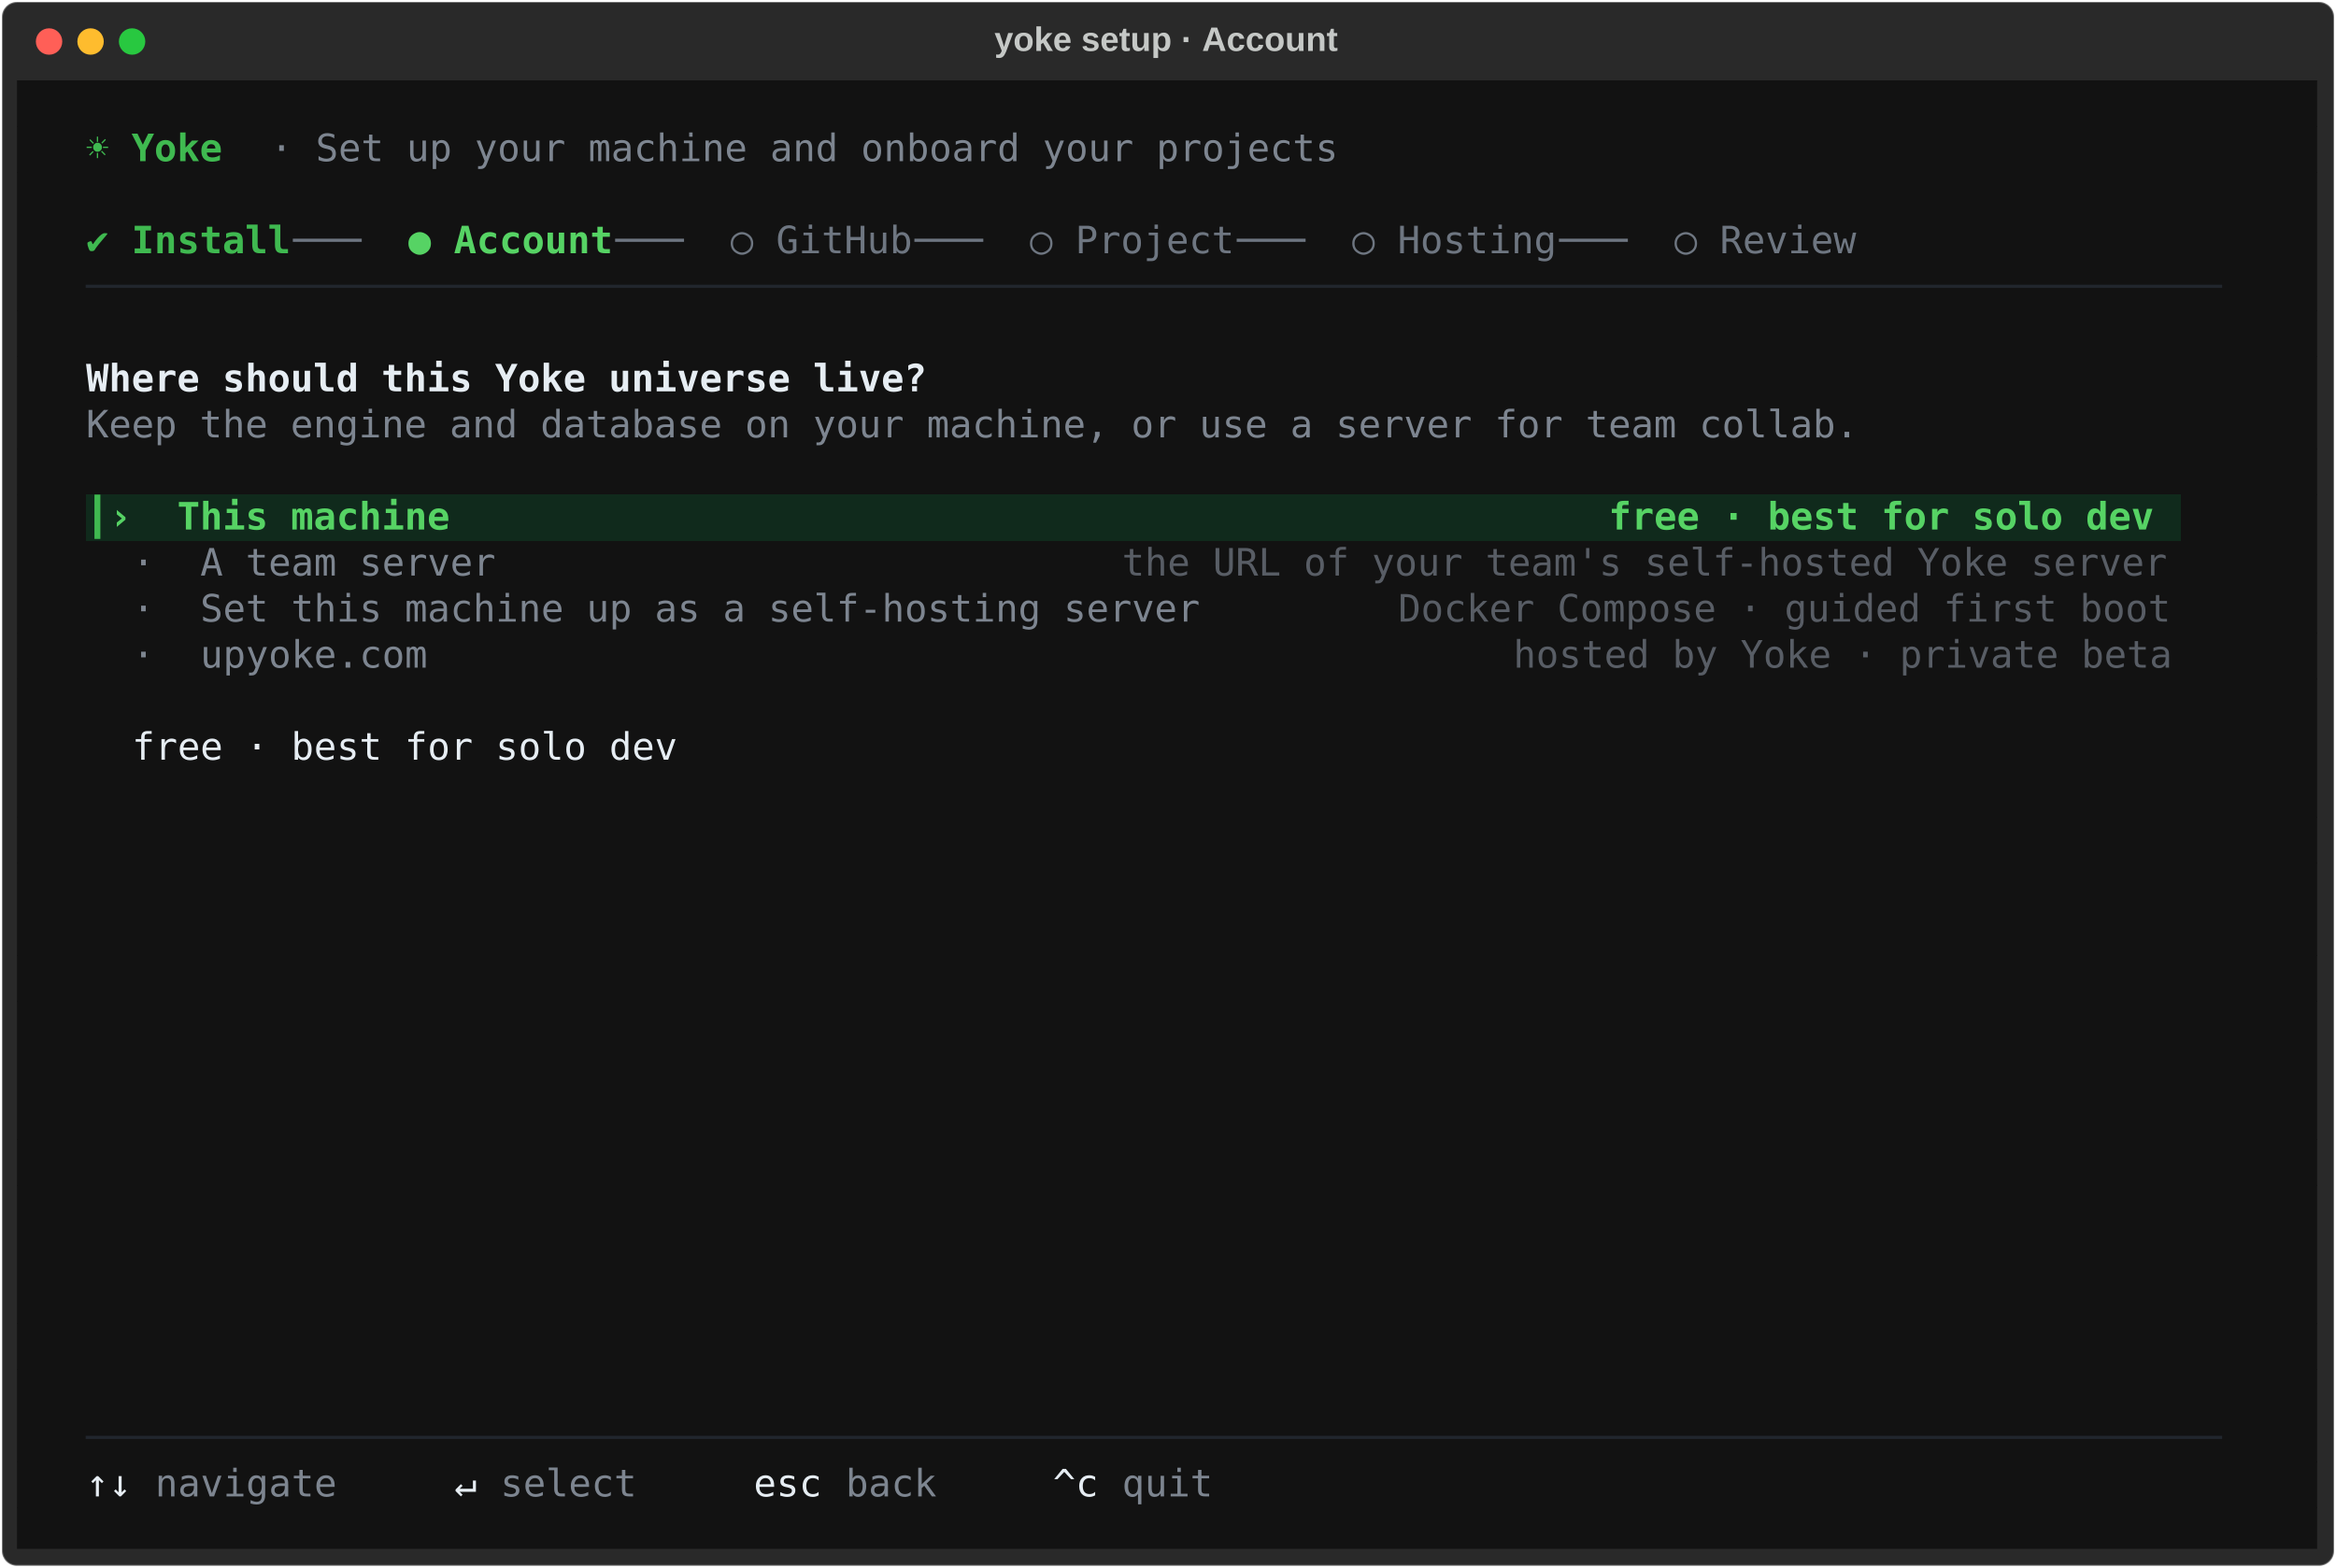
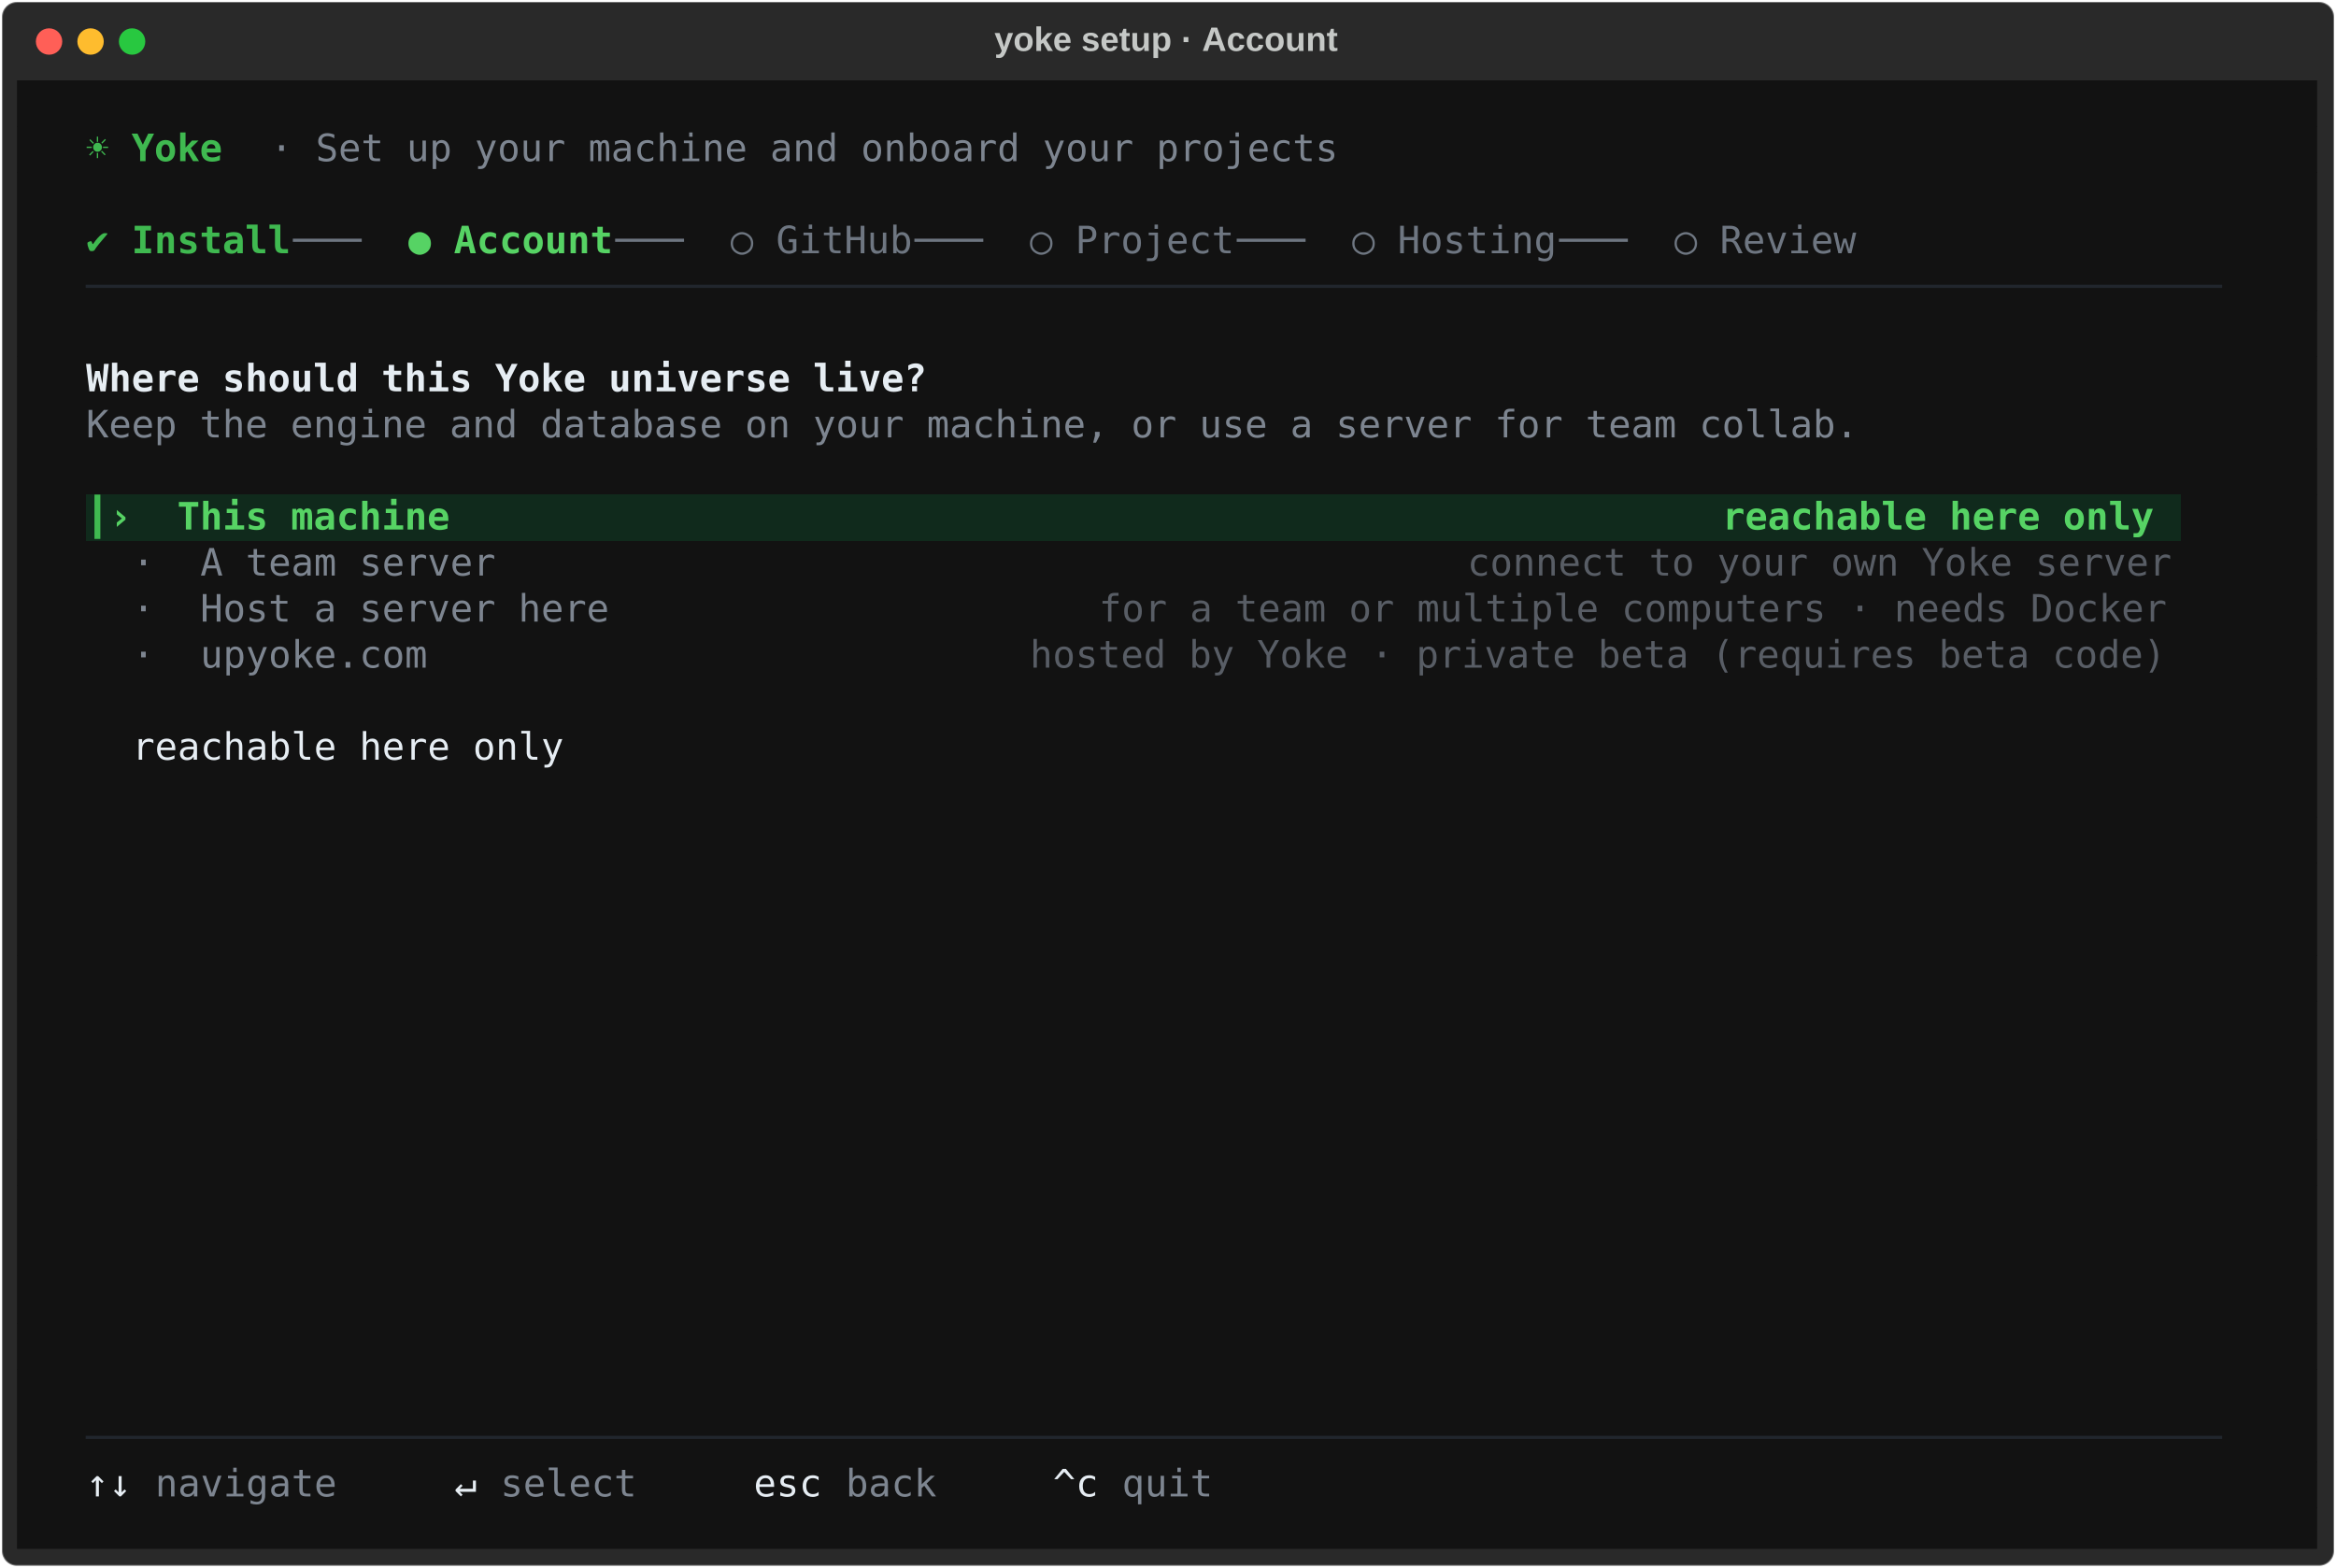
<svg xmlns="http://www.w3.org/2000/svg" class="rich-terminal" viewBox="0 0 1238 830.8">
  <style>

    @font-face {
        font-family: "Fira Code";
        src: local("FiraCode-Regular"),
                url("https://cdnjs.cloudflare.com/ajax/libs/firacode/{{VERSION}}/woff2/FiraCode-Regular.woff2") format("woff2"),
                url("https://cdnjs.cloudflare.com/ajax/libs/firacode/{{VERSION}}/woff/FiraCode-Regular.woff") format("woff");
        font-style: normal;
        font-weight: 400;
    }
    @font-face {
        font-family: "Fira Code";
        src: local("FiraCode-Bold"),
                url("https://cdnjs.cloudflare.com/ajax/libs/firacode/{{VERSION}}/woff2/FiraCode-Bold.woff2") format("woff2"),
                url("https://cdnjs.cloudflare.com/ajax/libs/firacode/{{VERSION}}/woff/FiraCode-Bold.woff") format("woff");
        font-style: bold;
        font-weight: 700;
    }

    .terminal-YOKE-matrix {
        font-family: Fira Code, monospace;
        font-size: 20px;
        line-height: 24.4px;
        font-variant-east-asian: full-width;
    }

    .terminal-YOKE-title {
        font-size: 18px;
        font-weight: bold;
        font-family: arial;
    }

.terminal-YOKE-r2 { fill: #3fb950;font-weight: bold }
.terminal-YOKE-r3 { fill: #e6edf3 }
.terminal-YOKE-r4 { fill: #7d8590 }
.terminal-YOKE-r5 { fill: #6e7681 }
.terminal-YOKE-r6 { fill: #56d364;font-weight: bold }
.terminal-YOKE-r7 { fill: #21262d }
.terminal-YOKE-r8 { fill: #e6edf3;font-weight: bold }
.terminal-YOKE-r9 { fill: #3fb950 }
.terminal-YOKE-r11 { fill: #585d65 }
    </style>
  <defs>
    <clipPath id="terminal-YOKE-clip-terminal">
      <rect x="0" y="0" width="1219.0" height="779.8" />
    </clipPath>
    <clipPath id="terminal-YOKE-line-0">
      <rect x="0" y="1.5" width="1220" height="24.65" />
    </clipPath>
    <clipPath id="terminal-YOKE-line-1">
      <rect x="0" y="25.9" width="1220" height="24.65" />
    </clipPath>
    <clipPath id="terminal-YOKE-line-2">
      <rect x="0" y="50.3" width="1220" height="24.65" />
    </clipPath>
    <clipPath id="terminal-YOKE-line-3">
      <rect x="0" y="74.7" width="1220" height="24.65" />
    </clipPath>
    <clipPath id="terminal-YOKE-line-4">
      <rect x="0" y="99.1" width="1220" height="24.65" />
    </clipPath>
    <clipPath id="terminal-YOKE-line-5">
      <rect x="0" y="123.5" width="1220" height="24.65" />
    </clipPath>
    <clipPath id="terminal-YOKE-line-6">
      <rect x="0" y="147.9" width="1220" height="24.65" />
    </clipPath>
    <clipPath id="terminal-YOKE-line-7">
      <rect x="0" y="172.3" width="1220" height="24.65" />
    </clipPath>
    <clipPath id="terminal-YOKE-line-8">
      <rect x="0" y="196.7" width="1220" height="24.65" />
    </clipPath>
    <clipPath id="terminal-YOKE-line-9">
      <rect x="0" y="221.1" width="1220" height="24.65" />
    </clipPath>
    <clipPath id="terminal-YOKE-line-10">
      <rect x="0" y="245.5" width="1220" height="24.65" />
    </clipPath>
    <clipPath id="terminal-YOKE-line-11">
      <rect x="0" y="269.9" width="1220" height="24.65" />
    </clipPath>
    <clipPath id="terminal-YOKE-line-12">
      <rect x="0" y="294.3" width="1220" height="24.65" />
    </clipPath>
    <clipPath id="terminal-YOKE-line-13">
      <rect x="0" y="318.7" width="1220" height="24.65" />
    </clipPath>
    <clipPath id="terminal-YOKE-line-14">
      <rect x="0" y="343.1" width="1220" height="24.65" />
    </clipPath>
    <clipPath id="terminal-YOKE-line-15">
      <rect x="0" y="367.5" width="1220" height="24.65" />
    </clipPath>
    <clipPath id="terminal-YOKE-line-16">
      <rect x="0" y="391.9" width="1220" height="24.65" />
    </clipPath>
    <clipPath id="terminal-YOKE-line-17">
      <rect x="0" y="416.3" width="1220" height="24.65" />
    </clipPath>
    <clipPath id="terminal-YOKE-line-18">
      <rect x="0" y="440.7" width="1220" height="24.65" />
    </clipPath>
    <clipPath id="terminal-YOKE-line-19">
      <rect x="0" y="465.1" width="1220" height="24.65" />
    </clipPath>
    <clipPath id="terminal-YOKE-line-20">
      <rect x="0" y="489.5" width="1220" height="24.65" />
    </clipPath>
    <clipPath id="terminal-YOKE-line-21">
      <rect x="0" y="513.9" width="1220" height="24.65" />
    </clipPath>
    <clipPath id="terminal-YOKE-line-22">
      <rect x="0" y="538.3" width="1220" height="24.65" />
    </clipPath>
    <clipPath id="terminal-YOKE-line-23">
      <rect x="0" y="562.7" width="1220" height="24.65" />
    </clipPath>
    <clipPath id="terminal-YOKE-line-24">
      <rect x="0" y="587.1" width="1220" height="24.65" />
    </clipPath>
    <clipPath id="terminal-YOKE-line-25">
      <rect x="0" y="611.5" width="1220" height="24.65" />
    </clipPath>
    <clipPath id="terminal-YOKE-line-26">
      <rect x="0" y="635.9" width="1220" height="24.65" />
    </clipPath>
    <clipPath id="terminal-YOKE-line-27">
      <rect x="0" y="660.3" width="1220" height="24.65" />
    </clipPath>
    <clipPath id="terminal-YOKE-line-28">
      <rect x="0" y="684.7" width="1220" height="24.65" />
    </clipPath>
    <clipPath id="terminal-YOKE-line-29">
      <rect x="0" y="709.1" width="1220" height="24.65" />
    </clipPath>
    <clipPath id="terminal-YOKE-line-30">
      <rect x="0" y="733.5" width="1220" height="24.65" />
    </clipPath>
  </defs>
  <rect fill="#292929" stroke="rgba(255,255,255,0.35)" stroke-width="1" x="1" y="1" width="1236" height="828.8" rx="8" />
  <text class="terminal-YOKE-title" fill="#c5c8c6" text-anchor="middle" x="618" y="27">yoke setup · Account</text>
  <g transform="translate(26,22)">
    <circle cx="0" cy="0" r="7" fill="#ff5f57" />
    <circle cx="22" cy="0" r="7" fill="#febc2e" />
    <circle cx="44" cy="0" r="7" fill="#28c840" />
  </g>
  <g transform="translate(9, 41)" clip-path="url(#terminal-YOKE-clip-terminal)">
    <rect fill="#121212" x="0" y="1.5" width="1220" height="24.65" shape-rendering="crispEdges" />
    <rect fill="#121212" x="0" y="25.9" width="36.6" height="24.65" shape-rendering="crispEdges" />
    <rect fill="#121212" x="36.6" y="25.9" width="73.2" height="24.65" shape-rendering="crispEdges" />
    <rect fill="#121212" x="109.8" y="25.9" width="24.4" height="24.65" shape-rendering="crispEdges" />
    <rect fill="#121212" x="134.2" y="25.9" width="573.4" height="24.65" shape-rendering="crispEdges" />
    <rect fill="#121212" x="707.6" y="25.9" width="475.8" height="24.65" shape-rendering="crispEdges" />
    <rect fill="#121212" x="1183.4" y="25.9" width="36.6" height="24.65" shape-rendering="crispEdges" />
    <rect fill="#121212" x="0" y="50.3" width="1220" height="24.65" shape-rendering="crispEdges" />
    <rect fill="#121212" x="0" y="74.7" width="36.6" height="24.65" shape-rendering="crispEdges" />
    <rect fill="#121212" x="36.6" y="74.7" width="109.8" height="24.65" shape-rendering="crispEdges" />
    <rect fill="#121212" x="146.4" y="74.7" width="61" height="24.65" shape-rendering="crispEdges" />
    <rect fill="#121212" x="207.4" y="74.7" width="109.8" height="24.65" shape-rendering="crispEdges" />
    <rect fill="#121212" x="317.2" y="74.7" width="61" height="24.65" shape-rendering="crispEdges" />
    <rect fill="#121212" x="378.2" y="74.7" width="97.6" height="24.65" shape-rendering="crispEdges" />
    <rect fill="#121212" x="475.8" y="74.7" width="61" height="24.65" shape-rendering="crispEdges" />
    <rect fill="#121212" x="536.8" y="74.7" width="109.8" height="24.65" shape-rendering="crispEdges" />
    <rect fill="#121212" x="646.6" y="74.7" width="61" height="24.65" shape-rendering="crispEdges" />
    <rect fill="#121212" x="707.6" y="74.7" width="109.8" height="24.65" shape-rendering="crispEdges" />
    <rect fill="#121212" x="817.4" y="74.7" width="61" height="24.65" shape-rendering="crispEdges" />
    <rect fill="#121212" x="878.4" y="74.7" width="97.6" height="24.65" shape-rendering="crispEdges" />
    <rect fill="#121212" x="976" y="74.7" width="207.4" height="24.65" shape-rendering="crispEdges" />
    <rect fill="#121212" x="1183.4" y="74.7" width="36.6" height="24.65" shape-rendering="crispEdges" />
    <rect fill="#121212" x="0" y="99.1" width="36.6" height="24.65" shape-rendering="crispEdges" />
    <rect fill="#121212" x="36.6" y="99.1" width="1146.8" height="24.65" shape-rendering="crispEdges" />
    <rect fill="#121212" x="1183.4" y="99.1" width="36.6" height="24.65" shape-rendering="crispEdges" />
    <rect fill="#121212" x="0" y="123.5" width="1220" height="24.65" shape-rendering="crispEdges" />
    <rect fill="#121212" x="0" y="147.9" width="36.6" height="24.65" shape-rendering="crispEdges" />
    <rect fill="#121212" x="36.6" y="147.9" width="451.4" height="24.65" shape-rendering="crispEdges" />
    <rect fill="#121212" x="488" y="147.9" width="695.4" height="24.65" shape-rendering="crispEdges" />
    <rect fill="#121212" x="1183.4" y="147.9" width="36.6" height="24.65" shape-rendering="crispEdges" />
    <rect fill="#121212" x="0" y="172.3" width="36.6" height="24.65" shape-rendering="crispEdges" />
    <rect fill="#121212" x="36.6" y="172.3" width="951.6" height="24.65" shape-rendering="crispEdges" />
    <rect fill="#121212" x="988.2" y="172.3" width="195.2" height="24.65" shape-rendering="crispEdges" />
    <rect fill="#121212" x="1183.4" y="172.3" width="36.6" height="24.65" shape-rendering="crispEdges" />
    <rect fill="#121212" x="0" y="196.7" width="36.6" height="24.65" shape-rendering="crispEdges" />
    <rect fill="#121212" x="36.6" y="196.7" width="0" height="24.65" shape-rendering="crispEdges" />
    <rect fill="#121212" x="36.6" y="196.7" width="1146.8" height="24.65" shape-rendering="crispEdges" />
    <rect fill="#121212" x="1183.4" y="196.7" width="36.6" height="24.65" shape-rendering="crispEdges" />
    <rect fill="#121212" x="0" y="221.1" width="36.6" height="24.65" shape-rendering="crispEdges" />
    <rect fill="#102a1c" x="36.6" y="221.1" width="12.2" height="24.65" shape-rendering="crispEdges" />
    <rect fill="#102a1c" x="48.8" y="221.1" width="1098" height="24.65" shape-rendering="crispEdges" />
    <rect fill="#121212" x="1146.8" y="221.1" width="36.6" height="24.65" shape-rendering="crispEdges" />
    <rect fill="#121212" x="1183.4" y="221.1" width="36.6" height="24.65" shape-rendering="crispEdges" />
    <rect fill="#121212" x="0" y="245.5" width="36.6" height="24.65" shape-rendering="crispEdges" />
    <rect fill="#121212" x="36.6" y="245.5" width="12.2" height="24.65" shape-rendering="crispEdges" />
    <rect fill="#121212" x="48.8" y="245.5" width="12.2" height="24.65" shape-rendering="crispEdges" />
-     <rect fill="#121212" x="61" y="245.5" width="524.6" height="24.65" shape-rendering="crispEdges" />
-     <rect fill="#121212" x="585.6" y="245.5" width="561.2" height="24.65" shape-rendering="crispEdges" />
+     <rect fill="#121212" x="61" y="245.5" width="707.6" height="24.65" shape-rendering="crispEdges" />
+     <rect fill="#121212" x="768.6" y="245.5" width="378.2" height="24.65" shape-rendering="crispEdges" />
    <rect fill="#121212" x="1146.8" y="245.5" width="36.6" height="24.65" shape-rendering="crispEdges" />
    <rect fill="#121212" x="1183.4" y="245.5" width="36.6" height="24.65" shape-rendering="crispEdges" />
    <rect fill="#121212" x="0" y="269.9" width="36.6" height="24.65" shape-rendering="crispEdges" />
    <rect fill="#121212" x="36.6" y="269.9" width="12.2" height="24.65" shape-rendering="crispEdges" />
    <rect fill="#121212" x="48.8" y="269.9" width="12.2" height="24.65" shape-rendering="crispEdges" />
-     <rect fill="#121212" x="61" y="269.9" width="671" height="24.65" shape-rendering="crispEdges" />
-     <rect fill="#121212" x="732" y="269.9" width="414.8" height="24.65" shape-rendering="crispEdges" />
+     <rect fill="#121212" x="61" y="269.9" width="512.4" height="24.65" shape-rendering="crispEdges" />
+     <rect fill="#121212" x="573.4" y="269.9" width="573.4" height="24.65" shape-rendering="crispEdges" />
    <rect fill="#121212" x="1146.8" y="269.9" width="36.6" height="24.65" shape-rendering="crispEdges" />
    <rect fill="#121212" x="1183.4" y="269.9" width="36.6" height="24.65" shape-rendering="crispEdges" />
    <rect fill="#121212" x="0" y="294.3" width="36.6" height="24.65" shape-rendering="crispEdges" />
    <rect fill="#121212" x="36.6" y="294.3" width="12.2" height="24.65" shape-rendering="crispEdges" />
    <rect fill="#121212" x="48.8" y="294.3" width="12.2" height="24.65" shape-rendering="crispEdges" />
-     <rect fill="#121212" x="61" y="294.3" width="732" height="24.65" shape-rendering="crispEdges" />
-     <rect fill="#121212" x="793" y="294.3" width="353.8" height="24.65" shape-rendering="crispEdges" />
+     <rect fill="#121212" x="61" y="294.3" width="475.8" height="24.65" shape-rendering="crispEdges" />
+     <rect fill="#121212" x="536.8" y="294.3" width="610" height="24.65" shape-rendering="crispEdges" />
    <rect fill="#121212" x="1146.8" y="294.3" width="36.6" height="24.65" shape-rendering="crispEdges" />
    <rect fill="#121212" x="1183.4" y="294.3" width="36.6" height="24.65" shape-rendering="crispEdges" />
    <rect fill="#121212" x="0" y="318.7" width="36.6" height="24.65" shape-rendering="crispEdges" />
    <rect fill="#121212" x="36.6" y="318.7" width="1110.2" height="24.65" shape-rendering="crispEdges" />
    <rect fill="#121212" x="1146.8" y="318.7" width="36.6" height="24.65" shape-rendering="crispEdges" />
    <rect fill="#121212" x="1183.4" y="318.7" width="36.6" height="24.65" shape-rendering="crispEdges" />
    <rect fill="#121212" x="0" y="343.1" width="36.6" height="24.65" shape-rendering="crispEdges" />
    <rect fill="#121212" x="36.6" y="343.1" width="24.4" height="24.65" shape-rendering="crispEdges" />
-     <rect fill="#121212" x="61" y="343.1" width="292.8" height="24.65" shape-rendering="crispEdges" />
-     <rect fill="#121212" x="353.8" y="343.1" width="756.4" height="24.65" shape-rendering="crispEdges" />
+     <rect fill="#121212" x="61" y="343.1" width="231.8" height="24.65" shape-rendering="crispEdges" />
+     <rect fill="#121212" x="292.8" y="343.1" width="817.4" height="24.65" shape-rendering="crispEdges" />
    <rect fill="#121212" x="1110.2" y="343.1" width="36.6" height="24.65" shape-rendering="crispEdges" />
    <rect fill="#121212" x="1146.8" y="343.1" width="36.6" height="24.65" shape-rendering="crispEdges" />
    <rect fill="#121212" x="1183.4" y="343.1" width="36.6" height="24.65" shape-rendering="crispEdges" />
    <rect fill="#121212" x="0" y="367.5" width="36.6" height="24.65" shape-rendering="crispEdges" />
    <rect fill="#121212" x="36.6" y="367.5" width="1146.8" height="24.65" shape-rendering="crispEdges" />
    <rect fill="#121212" x="1183.4" y="367.5" width="36.6" height="24.65" shape-rendering="crispEdges" />
    <rect fill="#121212" x="0" y="391.9" width="36.6" height="24.65" shape-rendering="crispEdges" />
    <rect fill="#121212" x="36.6" y="391.9" width="1146.8" height="24.65" shape-rendering="crispEdges" />
    <rect fill="#121212" x="1183.4" y="391.9" width="36.6" height="24.65" shape-rendering="crispEdges" />
    <rect fill="#121212" x="0" y="416.3" width="36.6" height="24.65" shape-rendering="crispEdges" />
    <rect fill="#121212" x="36.6" y="416.3" width="1146.8" height="24.65" shape-rendering="crispEdges" />
    <rect fill="#121212" x="1183.4" y="416.3" width="36.6" height="24.65" shape-rendering="crispEdges" />
    <rect fill="#121212" x="0" y="440.7" width="36.6" height="24.65" shape-rendering="crispEdges" />
    <rect fill="#121212" x="36.6" y="440.7" width="1146.8" height="24.65" shape-rendering="crispEdges" />
    <rect fill="#121212" x="1183.4" y="440.7" width="36.6" height="24.65" shape-rendering="crispEdges" />
    <rect fill="#121212" x="0" y="465.1" width="36.6" height="24.65" shape-rendering="crispEdges" />
    <rect fill="#121212" x="36.6" y="465.1" width="1146.8" height="24.65" shape-rendering="crispEdges" />
    <rect fill="#121212" x="1183.4" y="465.1" width="36.6" height="24.65" shape-rendering="crispEdges" />
    <rect fill="#121212" x="0" y="489.5" width="36.6" height="24.65" shape-rendering="crispEdges" />
    <rect fill="#121212" x="36.6" y="489.5" width="1146.8" height="24.65" shape-rendering="crispEdges" />
    <rect fill="#121212" x="1183.4" y="489.5" width="36.6" height="24.65" shape-rendering="crispEdges" />
    <rect fill="#121212" x="0" y="513.9" width="36.6" height="24.65" shape-rendering="crispEdges" />
    <rect fill="#121212" x="36.6" y="513.9" width="1146.8" height="24.65" shape-rendering="crispEdges" />
    <rect fill="#121212" x="1183.4" y="513.9" width="36.6" height="24.65" shape-rendering="crispEdges" />
    <rect fill="#121212" x="0" y="538.3" width="36.6" height="24.65" shape-rendering="crispEdges" />
    <rect fill="#121212" x="36.6" y="538.3" width="1146.8" height="24.65" shape-rendering="crispEdges" />
    <rect fill="#121212" x="1183.4" y="538.3" width="36.6" height="24.65" shape-rendering="crispEdges" />
    <rect fill="#121212" x="0" y="562.7" width="36.6" height="24.65" shape-rendering="crispEdges" />
    <rect fill="#121212" x="36.6" y="562.7" width="1146.8" height="24.65" shape-rendering="crispEdges" />
    <rect fill="#121212" x="1183.4" y="562.7" width="36.6" height="24.65" shape-rendering="crispEdges" />
    <rect fill="#121212" x="0" y="587.1" width="36.6" height="24.65" shape-rendering="crispEdges" />
    <rect fill="#121212" x="36.6" y="587.1" width="1146.8" height="24.65" shape-rendering="crispEdges" />
    <rect fill="#121212" x="1183.4" y="587.1" width="36.6" height="24.65" shape-rendering="crispEdges" />
    <rect fill="#121212" x="0" y="611.5" width="36.6" height="24.65" shape-rendering="crispEdges" />
    <rect fill="#121212" x="36.6" y="611.5" width="1146.8" height="24.65" shape-rendering="crispEdges" />
    <rect fill="#121212" x="1183.4" y="611.5" width="36.6" height="24.65" shape-rendering="crispEdges" />
    <rect fill="#121212" x="0" y="635.9" width="36.6" height="24.65" shape-rendering="crispEdges" />
    <rect fill="#121212" x="36.6" y="635.9" width="1146.8" height="24.65" shape-rendering="crispEdges" />
    <rect fill="#121212" x="1183.4" y="635.9" width="36.6" height="24.65" shape-rendering="crispEdges" />
    <rect fill="#121212" x="0" y="660.3" width="36.6" height="24.65" shape-rendering="crispEdges" />
    <rect fill="#121212" x="36.6" y="660.3" width="1146.8" height="24.65" shape-rendering="crispEdges" />
    <rect fill="#121212" x="1183.4" y="660.3" width="36.6" height="24.65" shape-rendering="crispEdges" />
    <rect fill="#121212" x="0" y="684.7" width="36.6" height="24.65" shape-rendering="crispEdges" />
    <rect fill="#121212" x="36.6" y="684.7" width="1146.8" height="24.65" shape-rendering="crispEdges" />
    <rect fill="#121212" x="1183.4" y="684.7" width="36.6" height="24.65" shape-rendering="crispEdges" />
    <rect fill="#121212" x="0" y="709.1" width="36.6" height="24.65" shape-rendering="crispEdges" />
    <rect fill="#121212" x="36.6" y="709.1" width="1146.8" height="24.65" shape-rendering="crispEdges" />
    <rect fill="#121212" x="1183.4" y="709.1" width="36.6" height="24.65" shape-rendering="crispEdges" />
    <rect fill="#121212" x="0" y="733.5" width="36.6" height="24.65" shape-rendering="crispEdges" />
    <rect fill="#121212" x="36.6" y="733.5" width="24.4" height="24.65" shape-rendering="crispEdges" />
    <rect fill="#121212" x="61" y="733.5" width="12.2" height="24.65" shape-rendering="crispEdges" />
    <rect fill="#121212" x="73.2" y="733.5" width="97.6" height="24.65" shape-rendering="crispEdges" />
    <rect fill="#121212" x="170.8" y="733.5" width="61" height="24.65" shape-rendering="crispEdges" />
    <rect fill="#121212" x="231.8" y="733.5" width="12.2" height="24.65" shape-rendering="crispEdges" />
    <rect fill="#121212" x="244" y="733.5" width="12.2" height="24.65" shape-rendering="crispEdges" />
    <rect fill="#121212" x="256.2" y="733.5" width="73.2" height="24.65" shape-rendering="crispEdges" />
    <rect fill="#121212" x="329.4" y="733.5" width="61" height="24.65" shape-rendering="crispEdges" />
    <rect fill="#121212" x="390.4" y="733.5" width="36.6" height="24.65" shape-rendering="crispEdges" />
    <rect fill="#121212" x="427" y="733.5" width="12.2" height="24.65" shape-rendering="crispEdges" />
    <rect fill="#121212" x="439.2" y="733.5" width="48.8" height="24.65" shape-rendering="crispEdges" />
    <rect fill="#121212" x="488" y="733.5" width="61" height="24.65" shape-rendering="crispEdges" />
    <rect fill="#121212" x="549" y="733.5" width="24.4" height="24.65" shape-rendering="crispEdges" />
    <rect fill="#121212" x="573.4" y="733.5" width="12.2" height="24.65" shape-rendering="crispEdges" />
    <rect fill="#121212" x="585.6" y="733.5" width="48.8" height="24.65" shape-rendering="crispEdges" />
    <rect fill="#121212" x="634.4" y="733.5" width="549" height="24.65" shape-rendering="crispEdges" />
    <rect fill="#121212" x="1183.4" y="733.5" width="36.6" height="24.65" shape-rendering="crispEdges" />
    <rect fill="#121212" x="0" y="757.9" width="1220" height="24.65" shape-rendering="crispEdges" />
    <g class="terminal-YOKE-matrix">
      <text class="terminal-YOKE-r2" x="36.6" y="44.4" textLength="73.2" clip-path="url(#terminal-YOKE-line-1)">☀ Yoke</text>
      <text class="terminal-YOKE-r4" x="134.2" y="44.4" textLength="573.4" clip-path="url(#terminal-YOKE-line-1)">· Set up your machine and onboard your projects</text>
      <text class="terminal-YOKE-r2" x="36.6" y="93.2" textLength="109.8" clip-path="url(#terminal-YOKE-line-3)">✔ Install</text>
      <text class="terminal-YOKE-r5" x="146.4" y="93.2" textLength="61" clip-path="url(#terminal-YOKE-line-3)"> ─── </text>
      <text class="terminal-YOKE-r6" x="207.4" y="93.2" textLength="109.8" clip-path="url(#terminal-YOKE-line-3)">● Account</text>
      <text class="terminal-YOKE-r5" x="317.2" y="93.2" textLength="61" clip-path="url(#terminal-YOKE-line-3)"> ─── </text>
      <text class="terminal-YOKE-r5" x="378.2" y="93.2" textLength="97.6" clip-path="url(#terminal-YOKE-line-3)">○ GitHub</text>
      <text class="terminal-YOKE-r5" x="475.8" y="93.2" textLength="61" clip-path="url(#terminal-YOKE-line-3)"> ─── </text>
      <text class="terminal-YOKE-r5" x="536.8" y="93.2" textLength="109.8" clip-path="url(#terminal-YOKE-line-3)">○ Project</text>
      <text class="terminal-YOKE-r5" x="646.6" y="93.2" textLength="61" clip-path="url(#terminal-YOKE-line-3)"> ─── </text>
      <text class="terminal-YOKE-r5" x="707.6" y="93.2" textLength="109.8" clip-path="url(#terminal-YOKE-line-3)">○ Hosting</text>
      <text class="terminal-YOKE-r5" x="817.4" y="93.2" textLength="61" clip-path="url(#terminal-YOKE-line-3)"> ─── </text>
      <text class="terminal-YOKE-r5" x="878.4" y="93.2" textLength="97.6" clip-path="url(#terminal-YOKE-line-3)">○ Review</text>
      <text class="terminal-YOKE-r7" x="36.6" y="117.6" textLength="1146.8" clip-path="url(#terminal-YOKE-line-4)">──────────────────────────────────────────────────────────────────────────────────────────────</text>
      <text class="terminal-YOKE-r8" x="36.6" y="166.4" textLength="451.4" clip-path="url(#terminal-YOKE-line-6)">Where should this Yoke universe live?</text>
      <text class="terminal-YOKE-r4" x="36.6" y="190.8" textLength="951.6" clip-path="url(#terminal-YOKE-line-7)">Keep the engine and database on your machine, or use a server for team collab.</text>
      <text class="terminal-YOKE-r9" x="36.6" y="239.6" textLength="12.2" clip-path="url(#terminal-YOKE-line-9)">┃</text>
-       <text class="terminal-YOKE-r6" x="48.8" y="239.6" textLength="1098" clip-path="url(#terminal-YOKE-line-9)">›  This machine                                                   free · best for solo dev</text>
-       <text class="terminal-YOKE-r4" x="61" y="264" textLength="524.6" clip-path="url(#terminal-YOKE-line-10)">·  A team server                           </text>
-       <text class="terminal-YOKE-r11" x="585.6" y="264" textLength="561.2" clip-path="url(#terminal-YOKE-line-10)">the URL of your team's self-hosted Yoke server</text>
-       <text class="terminal-YOKE-r4" x="61" y="288.4" textLength="671" clip-path="url(#terminal-YOKE-line-11)">·  Set this machine up as a self-hosting server        </text>
-       <text class="terminal-YOKE-r11" x="732" y="288.4" textLength="414.8" clip-path="url(#terminal-YOKE-line-11)">Docker Compose · guided first boot</text>
-       <text class="terminal-YOKE-r4" x="61" y="312.8" textLength="732" clip-path="url(#terminal-YOKE-line-12)">·  upyoke.com                                               </text>
-       <text class="terminal-YOKE-r11" x="793" y="312.8" textLength="353.8" clip-path="url(#terminal-YOKE-line-12)">hosted by Yoke · private beta</text>
-       <text class="terminal-YOKE-r3" x="61" y="361.6" textLength="292.8" clip-path="url(#terminal-YOKE-line-14)">free · best for solo dev</text>
+       <text class="terminal-YOKE-r6" x="48.8" y="239.6" textLength="1098" clip-path="url(#terminal-YOKE-line-9)">›  This machine                                                        reachable here only</text>
+       <text class="terminal-YOKE-r4" x="61" y="264" textLength="707.6" clip-path="url(#terminal-YOKE-line-10)">·  A team server                                          </text>
+       <text class="terminal-YOKE-r11" x="768.6" y="264" textLength="378.2" clip-path="url(#terminal-YOKE-line-10)">connect to your own Yoke server</text>
+       <text class="terminal-YOKE-r4" x="61" y="288.4" textLength="512.4" clip-path="url(#terminal-YOKE-line-11)">·  Host a server here                     </text>
+       <text class="terminal-YOKE-r11" x="573.4" y="288.4" textLength="573.4" clip-path="url(#terminal-YOKE-line-11)">for a team or multiple computers · needs Docker</text>
+       <text class="terminal-YOKE-r4" x="61" y="312.8" textLength="475.8" clip-path="url(#terminal-YOKE-line-12)">·  upyoke.com                          </text>
+       <text class="terminal-YOKE-r11" x="536.8" y="312.8" textLength="610" clip-path="url(#terminal-YOKE-line-12)">hosted by Yoke · private beta (requires beta code)</text>
+       <text class="terminal-YOKE-r3" x="61" y="361.6" textLength="231.8" clip-path="url(#terminal-YOKE-line-14)">reachable here only</text>
      <text class="terminal-YOKE-r7" x="36.6" y="727.6" textLength="1146.8" clip-path="url(#terminal-YOKE-line-29)">──────────────────────────────────────────────────────────────────────────────────────────────</text>
      <text class="terminal-YOKE-r3" x="36.6" y="752" textLength="24.4" clip-path="url(#terminal-YOKE-line-30)">↑↓</text>
      <text class="terminal-YOKE-r4" x="73.2" y="752" textLength="97.6" clip-path="url(#terminal-YOKE-line-30)">navigate</text>
      <text class="terminal-YOKE-r3" x="231.8" y="752" textLength="12.2" clip-path="url(#terminal-YOKE-line-30)">↵</text>
      <text class="terminal-YOKE-r4" x="256.2" y="752" textLength="73.2" clip-path="url(#terminal-YOKE-line-30)">select</text>
      <text class="terminal-YOKE-r3" x="390.4" y="752" textLength="36.6" clip-path="url(#terminal-YOKE-line-30)">esc</text>
      <text class="terminal-YOKE-r4" x="439.2" y="752" textLength="48.8" clip-path="url(#terminal-YOKE-line-30)">back</text>
      <text class="terminal-YOKE-r3" x="549" y="752" textLength="24.4" clip-path="url(#terminal-YOKE-line-30)">^c</text>
      <text class="terminal-YOKE-r4" x="585.6" y="752" textLength="48.8" clip-path="url(#terminal-YOKE-line-30)">quit</text>
    </g>
  </g>
</svg>
